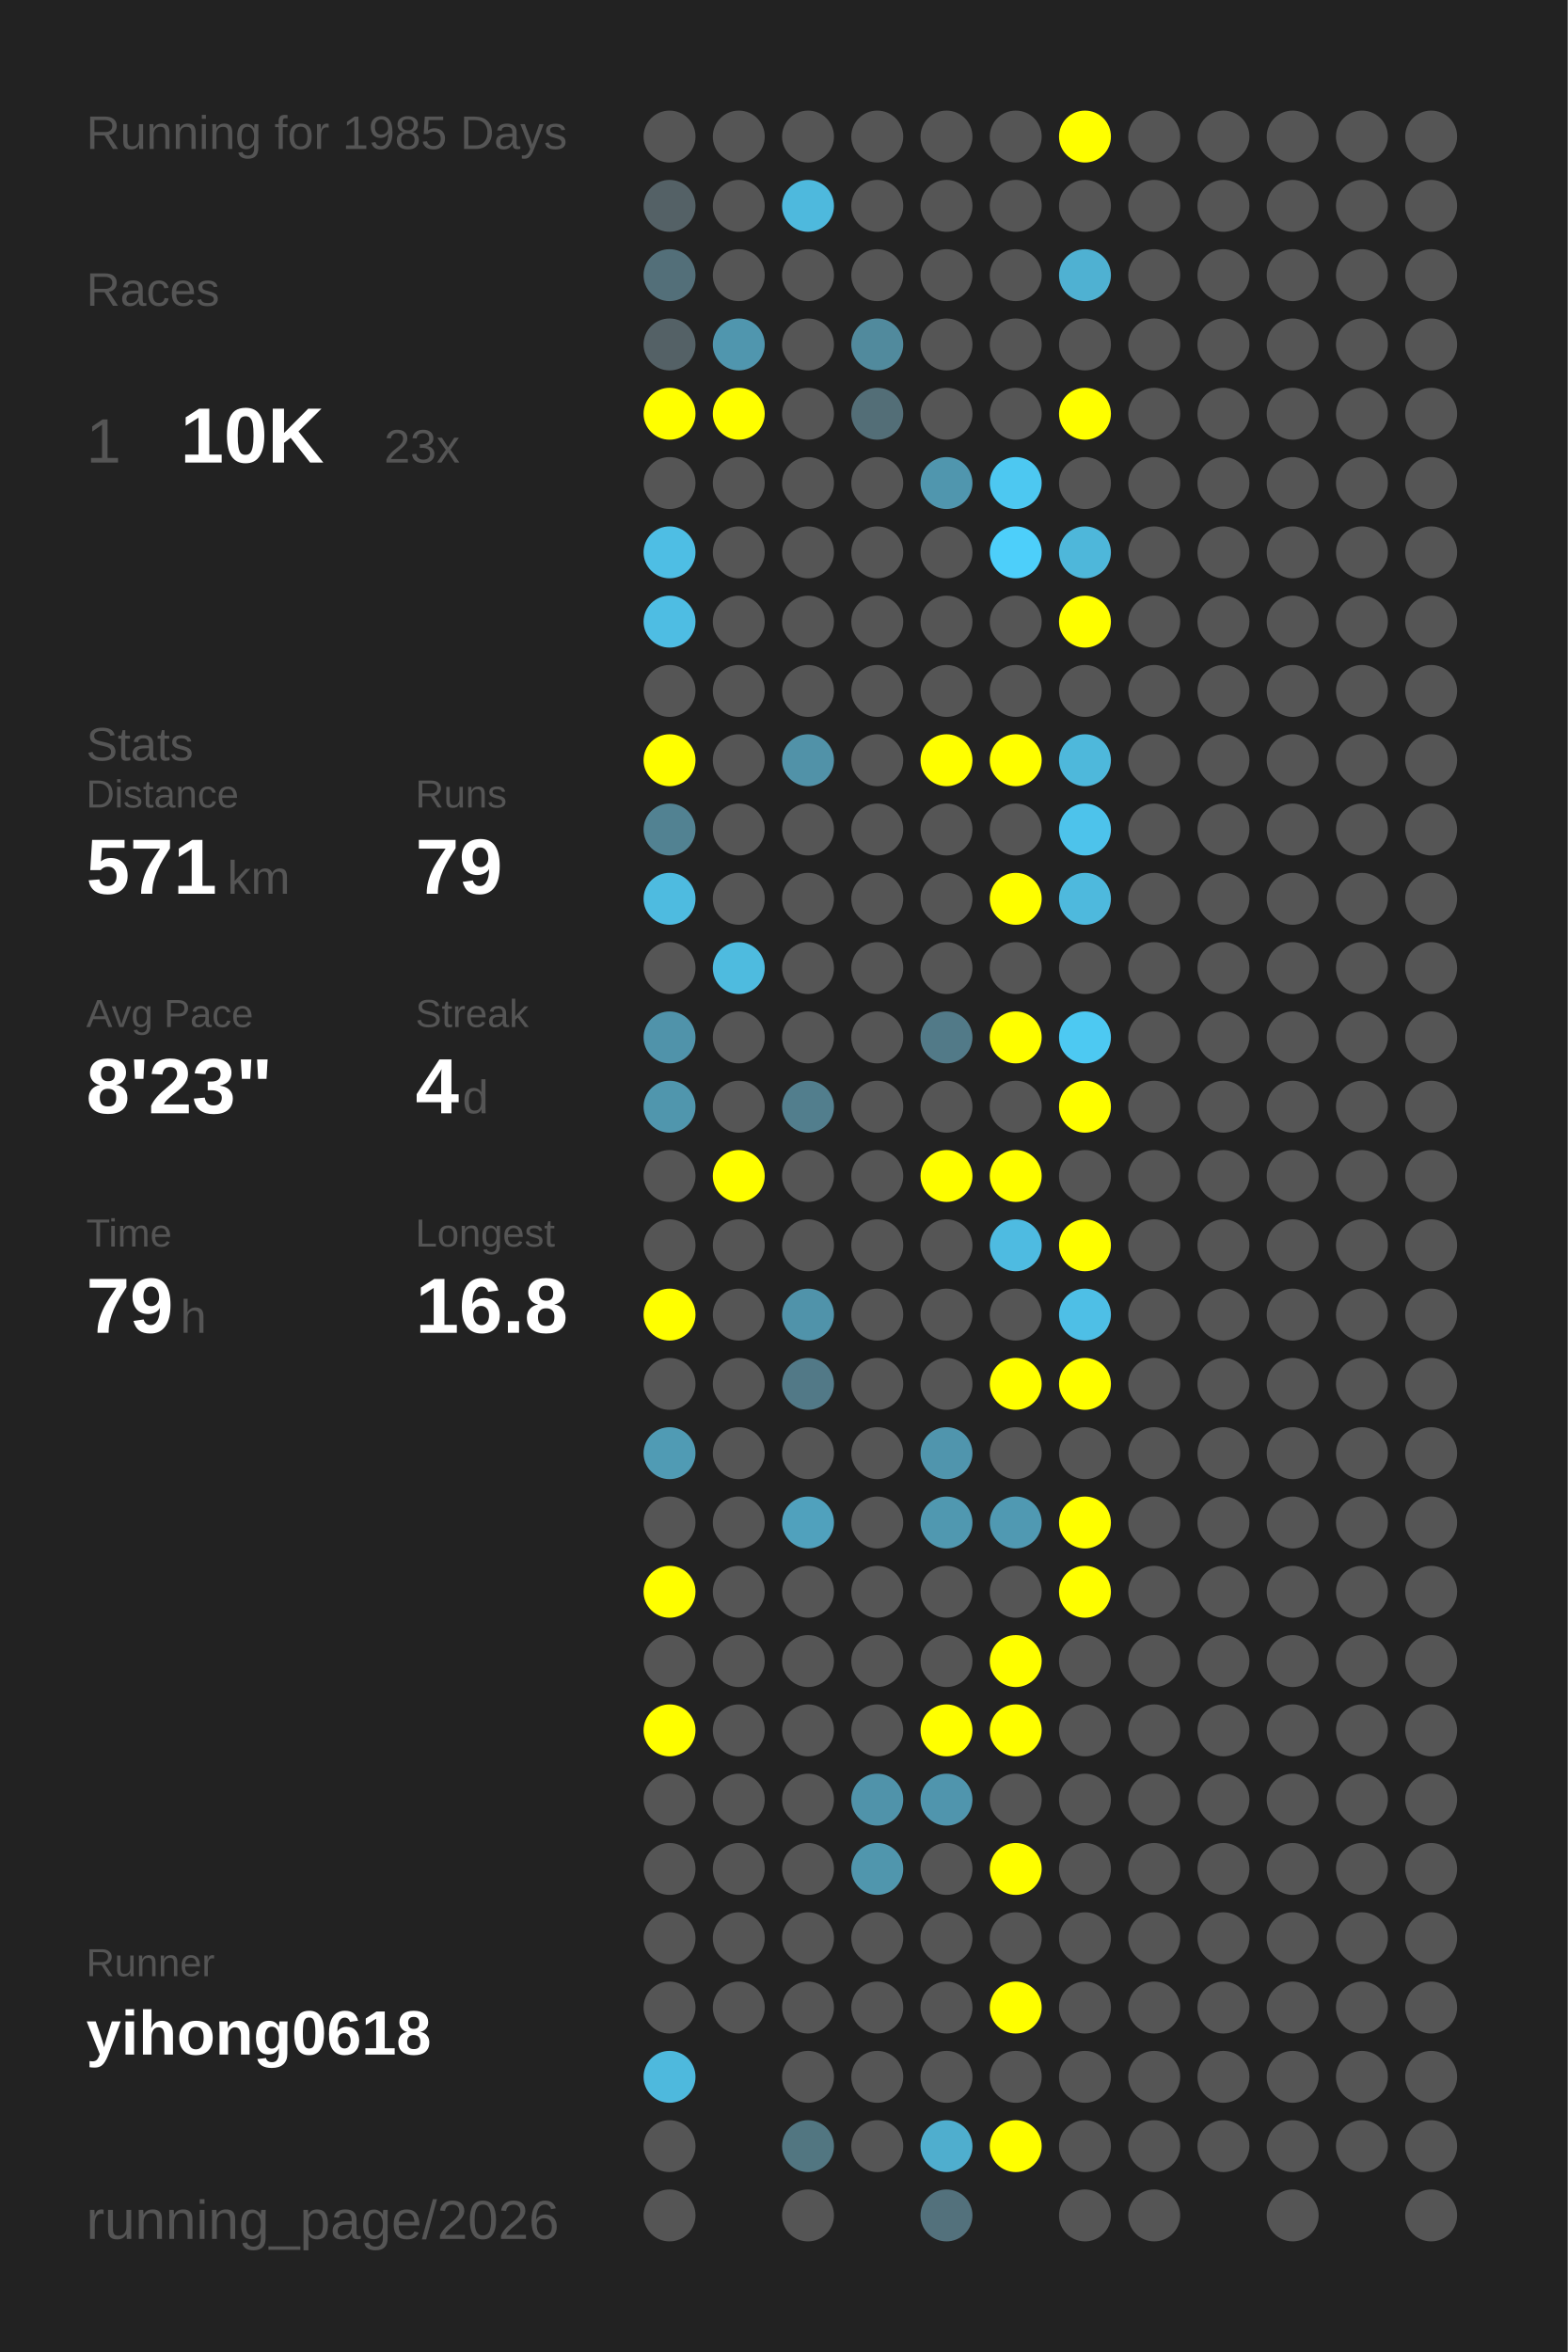
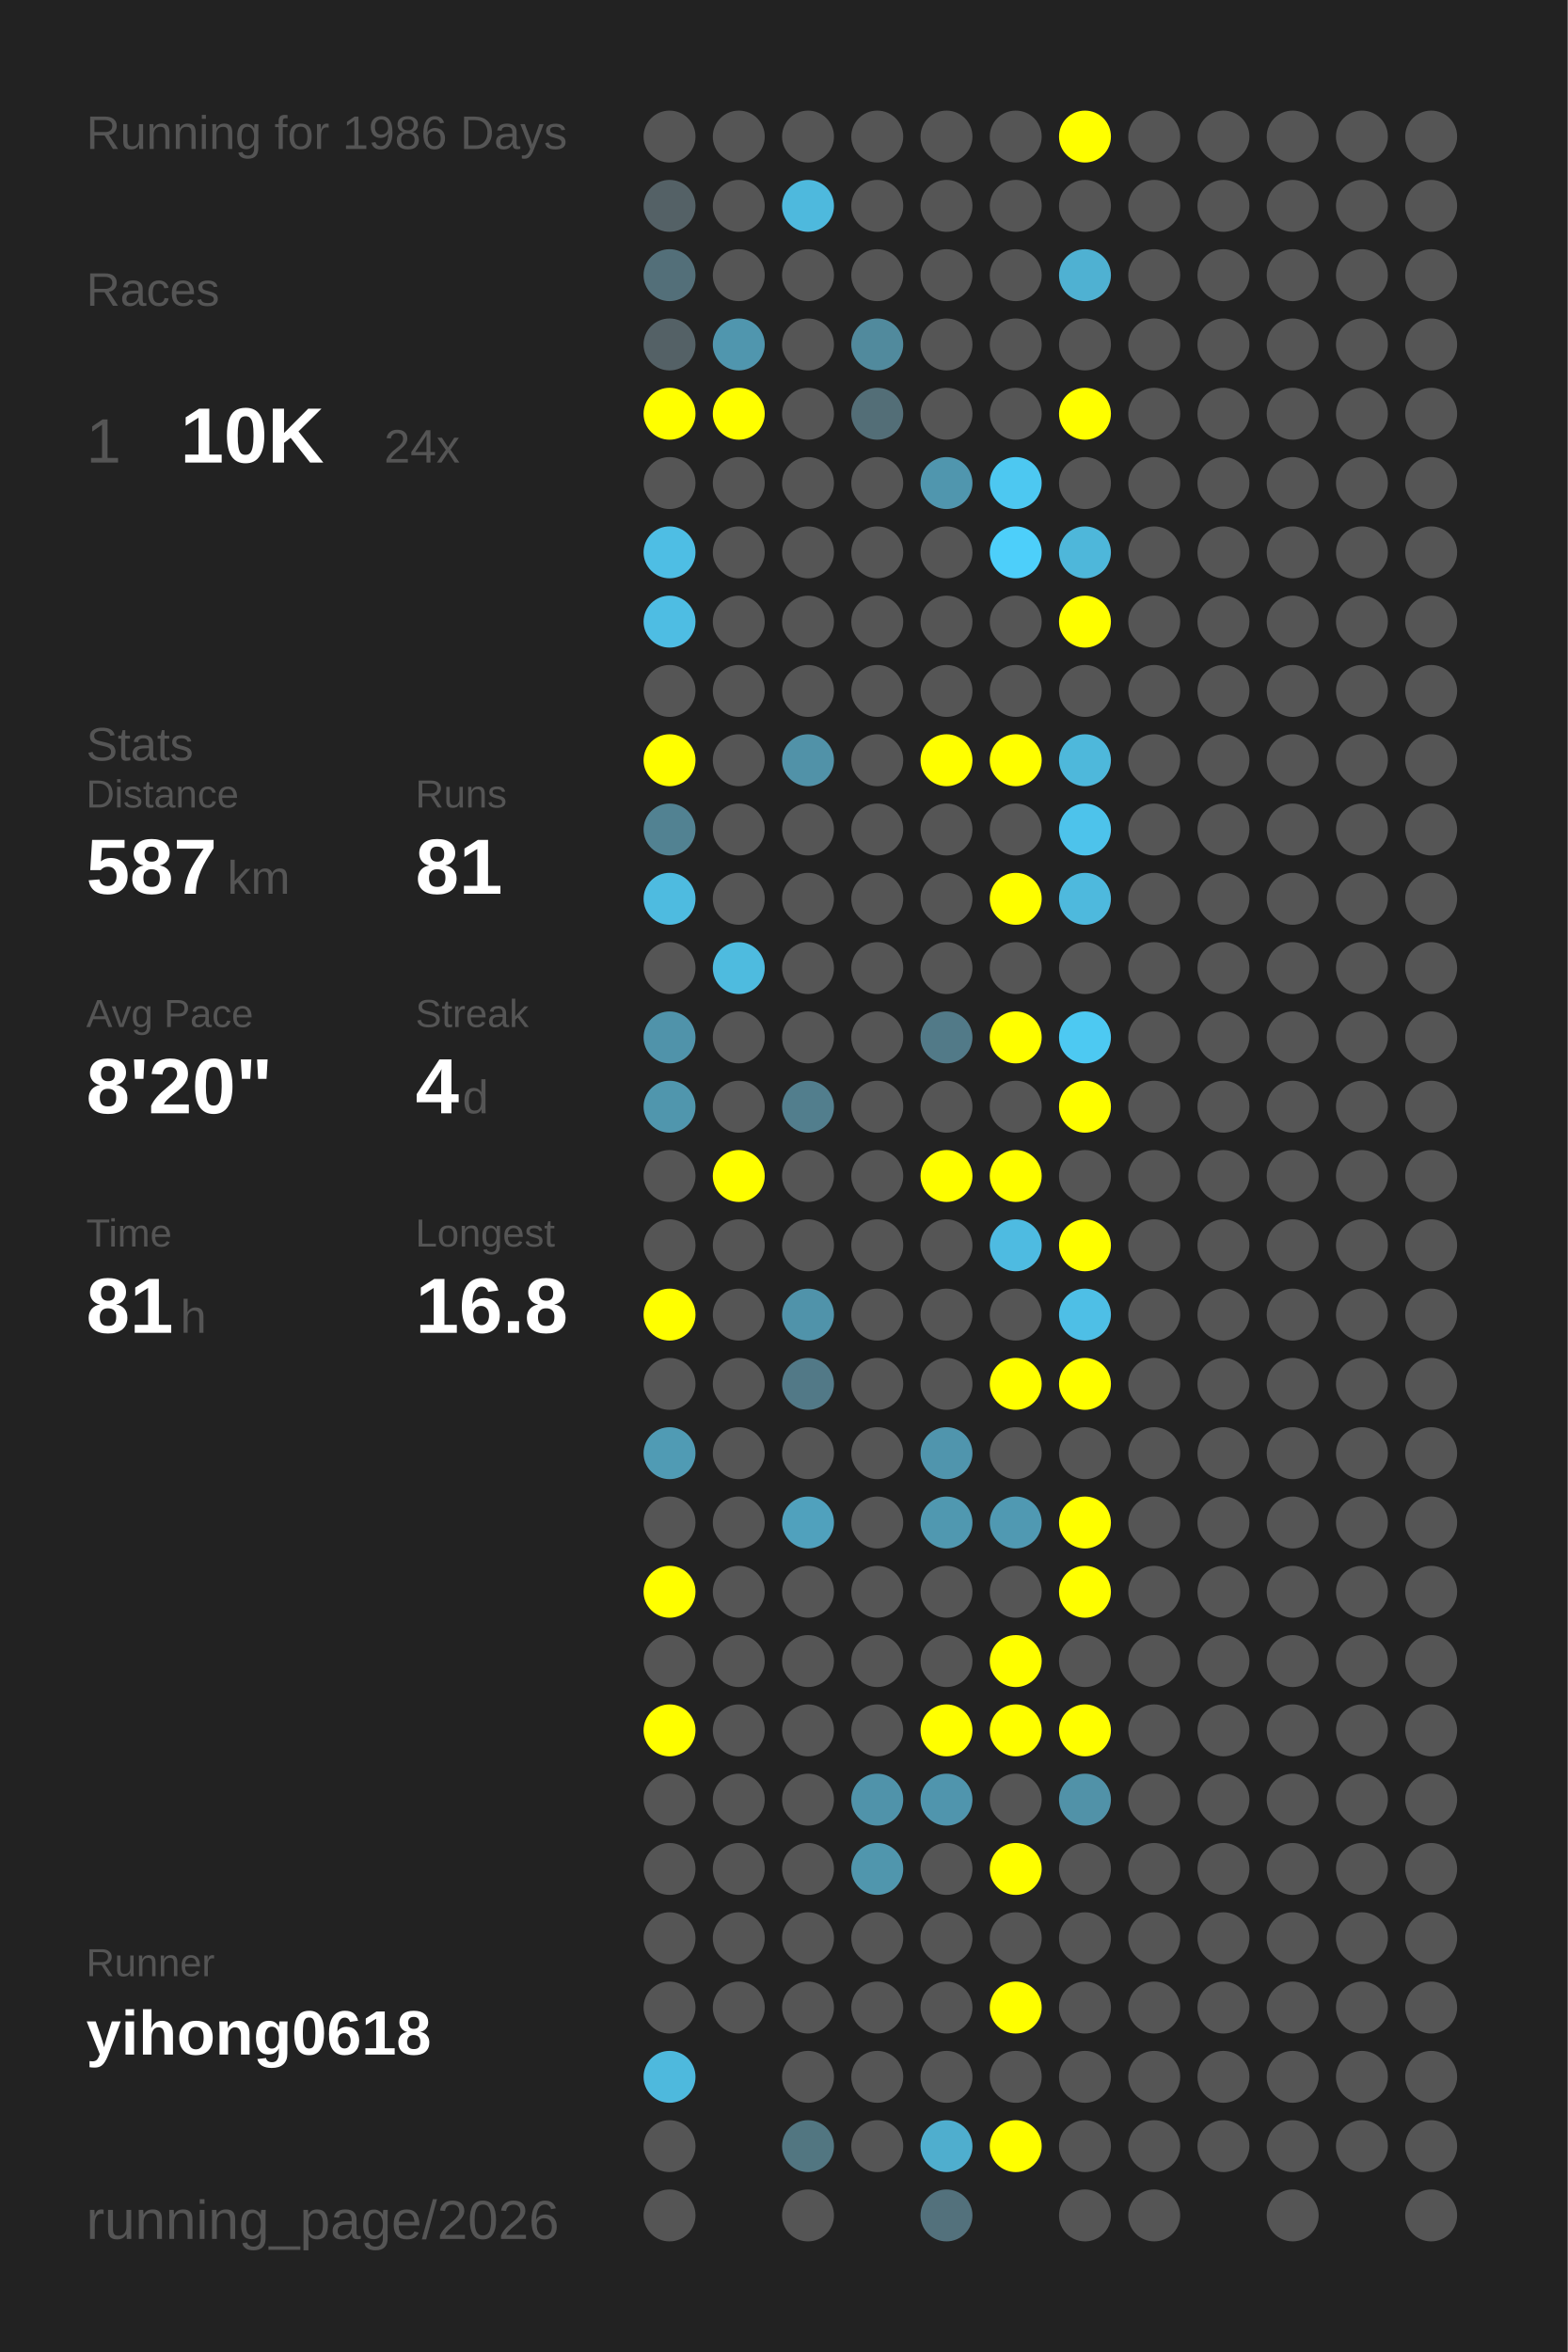
<svg xmlns="http://www.w3.org/2000/svg" baseProfile="full" height="300mm" version="1.1" viewBox="0,0,200,300" width="200mm">
  <defs />
  <rect fill="#222222" height="300" width="200" x="0" y="0" />
-   <text fill="#555555" style="font-size:6px; font-family:Arial;" x="11" y="19">Running for 1985 Days</text>
+   <text fill="#555555" style="font-size:6px; font-family:Arial;" x="11" y="19">Running for 1986 Days</text>
  <text fill="#555555" style="font-size:6px; font-family:Arial;" x="11" y="39">Races</text>
  <text fill="#555555" style="font-size:8px; font-family:Arial;" x="11" y="59">1</text>
  <text fill="#FFFFFF" style="font-size:10px; font-family:Arial; font-weight:bold;" x="23" y="59">10K</text>
-   <text fill="#555555" style="font-size:6px; font-family:Arial;" x="49" y="59">23x</text>
+   <text fill="#555555" style="font-size:6px; font-family:Arial;" x="49" y="59">24x</text>
  <text fill="#555555" style="font-size:6px; font-family:Arial;" x="11" y="97">Stats</text>
  <text fill="#555555" style="font-size:5px; font-family:Arial;" x="11" y="103">Distance</text>
-   <text fill="#FFFFFF" style="font-size:10px; font-family:Arial; font-weight:bold;" x="11" y="114">571</text>
+   <text fill="#FFFFFF" style="font-size:10px; font-family:Arial; font-weight:bold;" x="11" y="114">587</text>
  <text fill="#555555" style="font-size:6px; font-family:Arial;" x="29" y="114">km</text>
  <text fill="#555555" style="font-size:5px; font-family:Arial;" x="53" y="103">Runs</text>
-   <text fill="#FFFFFF" style="font-size:10px; font-family:Arial; font-weight:bold;" x="53" y="114">79</text>
+   <text fill="#FFFFFF" style="font-size:10px; font-family:Arial; font-weight:bold;" x="53" y="114">81</text>
  <text fill="#555555" style="font-size:5px; font-family:Arial;" x="11" y="131">Avg Pace</text>
-   <text fill="#FFFFFF" style="font-size:10px; font-family:Arial; font-weight:bold;" x="11" y="142">8'23"</text>
+   <text fill="#FFFFFF" style="font-size:10px; font-family:Arial; font-weight:bold;" x="11" y="142">8'20"</text>
  <text fill="#555555" style="font-size:5px; font-family:Arial;" x="53" y="131">Streak</text>
  <text fill="#FFFFFF" style="font-size:10px; font-family:Arial; font-weight:bold;" x="53" y="142">4</text>
  <text fill="#555555" style="font-size:6px; font-family:Arial;" x="59" y="142">d</text>
  <text fill="#555555" style="font-size:5px; font-family:Arial;" x="11" y="159">Time</text>
-   <text fill="#FFFFFF" style="font-size:10px; font-family:Arial; font-weight:bold;" x="11" y="170">79</text>
+   <text fill="#FFFFFF" style="font-size:10px; font-family:Arial; font-weight:bold;" x="11" y="170">81</text>
  <text fill="#555555" style="font-size:6px; font-family:Arial;" x="23" y="170">h</text>
  <text fill="#555555" style="font-size:5px; font-family:Arial;" x="53" y="159">Longest</text>
  <text fill="#FFFFFF" style="font-size:10px; font-family:Arial; font-weight:bold;" x="53" y="170">16.8</text>
  <text fill="#555555" style="font-size:5px; font-family:Arial;" x="11" y="252.065">Runner</text>
  <text fill="#FFFFFF" style="font-size:8px; font-family:Arial; font-weight:bold;" x="11" y="262.065">yihong0618</text>
  <text fill="#555555" style="font-size:7px; font-family:Arial;" x="11" y="285.581">running_page/2026</text>
  <circle cx="85.417" cy="17.419" fill="#555555" r="3.312" />
  <circle cx="85.417" cy="26.258" fill="#546166" r="3.312" />
  <circle cx="85.417" cy="35.097" fill="#536f79" r="3.312" />
  <circle cx="85.417" cy="43.935" fill="#546166" r="3.312" />
  <circle cx="85.417" cy="52.774" fill="#FFFF00" r="3.312" />
  <circle cx="85.417" cy="61.613" fill="#555555" r="3.312" />
  <circle cx="85.417" cy="70.452" fill="#4ebee4" r="3.312" />
  <circle cx="85.417" cy="79.29" fill="#4ebde3" r="3.312" />
  <circle cx="85.417" cy="88.129" fill="#555555" r="3.312" />
  <circle cx="85.417" cy="96.968" fill="#FFFF00" r="3.312" />
  <circle cx="85.417" cy="105.806" fill="#528292" r="3.312" />
  <circle cx="85.417" cy="114.645" fill="#4ebbe0" r="3.312" />
  <circle cx="85.417" cy="123.484" fill="#555555" r="3.312" />
  <circle cx="85.417" cy="132.323" fill="#5093aa" r="3.312" />
  <circle cx="85.417" cy="141.161" fill="#5096ad" r="3.312" />
  <circle cx="85.417" cy="150" fill="#555555" r="3.312" />
  <circle cx="85.417" cy="158.839" fill="#555555" r="3.312" />
  <circle cx="85.417" cy="167.677" fill="#FFFF00" r="3.312" />
  <circle cx="85.417" cy="176.516" fill="#555555" r="3.312" />
  <circle cx="85.417" cy="185.355" fill="#509bb4" r="3.312" />
  <circle cx="85.417" cy="194.194" fill="#555555" r="3.312" />
  <circle cx="85.417" cy="203.032" fill="#FFFF00" r="3.312" />
  <circle cx="85.417" cy="211.871" fill="#555555" r="3.312" />
  <circle cx="85.417" cy="220.71" fill="#FFFF00" r="3.312" />
  <circle cx="85.417" cy="229.548" fill="#555555" r="3.312" />
  <circle cx="85.417" cy="238.387" fill="#555555" r="3.312" />
  <circle cx="85.417" cy="247.226" fill="#555555" r="3.312" />
  <circle cx="85.417" cy="256.065" fill="#555555" r="3.312" />
  <circle cx="85.417" cy="264.903" fill="#4eb9dd" r="3.312" />
  <circle cx="85.417" cy="273.742" fill="#555555" r="3.312" />
  <circle cx="85.417" cy="282.581" fill="#555555" r="3.312" />
  <circle cx="94.25" cy="17.419" fill="#555555" r="3.312" />
  <circle cx="94.25" cy="26.258" fill="#555555" r="3.312" />
  <circle cx="94.25" cy="35.097" fill="#555555" r="3.312" />
  <circle cx="94.25" cy="43.935" fill="#5096ae" r="3.312" />
  <circle cx="94.25" cy="52.774" fill="#FFFF00" r="3.312" />
  <circle cx="94.25" cy="61.613" fill="#555555" r="3.312" />
  <circle cx="94.25" cy="70.452" fill="#555555" r="3.312" />
  <circle cx="94.25" cy="79.29" fill="#555555" r="3.312" />
  <circle cx="94.25" cy="88.129" fill="#555555" r="3.312" />
  <circle cx="94.25" cy="96.968" fill="#555555" r="3.312" />
  <circle cx="94.25" cy="105.806" fill="#555555" r="3.312" />
  <circle cx="94.25" cy="114.645" fill="#555555" r="3.312" />
  <circle cx="94.25" cy="123.484" fill="#4ebbdf" r="3.312" />
  <circle cx="94.25" cy="132.323" fill="#555555" r="3.312" />
  <circle cx="94.25" cy="141.161" fill="#555555" r="3.312" />
  <circle cx="94.25" cy="150" fill="#FFFF00" r="3.312" />
  <circle cx="94.25" cy="158.839" fill="#555555" r="3.312" />
  <circle cx="94.25" cy="167.677" fill="#555555" r="3.312" />
  <circle cx="94.25" cy="176.516" fill="#555555" r="3.312" />
  <circle cx="94.25" cy="185.355" fill="#555555" r="3.312" />
  <circle cx="94.25" cy="194.194" fill="#555555" r="3.312" />
  <circle cx="94.25" cy="203.032" fill="#555555" r="3.312" />
  <circle cx="94.25" cy="211.871" fill="#555555" r="3.312" />
  <circle cx="94.25" cy="220.71" fill="#555555" r="3.312" />
  <circle cx="94.25" cy="229.548" fill="#555555" r="3.312" />
  <circle cx="94.25" cy="238.387" fill="#555555" r="3.312" />
  <circle cx="94.25" cy="247.226" fill="#555555" r="3.312" />
  <circle cx="94.25" cy="256.065" fill="#555555" r="3.312" />
  <circle cx="103.083" cy="17.419" fill="#555555" r="3.312" />
  <circle cx="103.083" cy="26.258" fill="#4eb9dd" r="3.312" />
  <circle cx="103.083" cy="35.097" fill="#555555" r="3.312" />
  <circle cx="103.083" cy="43.935" fill="#555555" r="3.312" />
  <circle cx="103.083" cy="52.774" fill="#555555" r="3.312" />
  <circle cx="103.083" cy="61.613" fill="#555555" r="3.312" />
  <circle cx="103.083" cy="70.452" fill="#555555" r="3.312" />
  <circle cx="103.083" cy="79.29" fill="#555555" r="3.312" />
  <circle cx="103.083" cy="88.129" fill="#555555" r="3.312" />
  <circle cx="103.083" cy="96.968" fill="#5192a8" r="3.312" />
  <circle cx="103.083" cy="105.806" fill="#555555" r="3.312" />
  <circle cx="103.083" cy="114.645" fill="#555555" r="3.312" />
  <circle cx="103.083" cy="123.484" fill="#555555" r="3.312" />
  <circle cx="103.083" cy="132.323" fill="#555555" r="3.312" />
  <circle cx="103.083" cy="141.161" fill="#527e8d" r="3.312" />
  <circle cx="103.083" cy="150" fill="#555555" r="3.312" />
  <circle cx="103.083" cy="158.839" fill="#555555" r="3.312" />
  <circle cx="103.083" cy="167.677" fill="#5093aa" r="3.312" />
  <circle cx="103.083" cy="176.516" fill="#527987" r="3.312" />
  <circle cx="103.083" cy="185.355" fill="#555555" r="3.312" />
  <circle cx="103.083" cy="194.194" fill="#50a1bd" r="3.312" />
  <circle cx="103.083" cy="203.032" fill="#555555" r="3.312" />
  <circle cx="103.083" cy="211.871" fill="#555555" r="3.312" />
  <circle cx="103.083" cy="220.71" fill="#555555" r="3.312" />
  <circle cx="103.083" cy="229.548" fill="#555555" r="3.312" />
  <circle cx="103.083" cy="238.387" fill="#555555" r="3.312" />
  <circle cx="103.083" cy="247.226" fill="#555555" r="3.312" />
  <circle cx="103.083" cy="256.065" fill="#555555" r="3.312" />
  <circle cx="103.083" cy="264.903" fill="#555555" r="3.312" />
  <circle cx="103.083" cy="273.742" fill="#527681" r="3.312" />
  <circle cx="103.083" cy="282.581" fill="#555555" r="3.312" />
  <circle cx="111.917" cy="17.419" fill="#555555" r="3.312" />
  <circle cx="111.917" cy="26.258" fill="#555555" r="3.312" />
  <circle cx="111.917" cy="35.097" fill="#555555" r="3.312" />
  <circle cx="111.917" cy="43.935" fill="#518a9d" r="3.312" />
  <circle cx="111.917" cy="52.774" fill="#536e77" r="3.312" />
  <circle cx="111.917" cy="61.613" fill="#555555" r="3.312" />
  <circle cx="111.917" cy="70.452" fill="#555555" r="3.312" />
  <circle cx="111.917" cy="79.29" fill="#555555" r="3.312" />
  <circle cx="111.917" cy="88.129" fill="#555555" r="3.312" />
  <circle cx="111.917" cy="96.968" fill="#555555" r="3.312" />
  <circle cx="111.917" cy="105.806" fill="#555555" r="3.312" />
  <circle cx="111.917" cy="114.645" fill="#555555" r="3.312" />
  <circle cx="111.917" cy="123.484" fill="#555555" r="3.312" />
  <circle cx="111.917" cy="132.323" fill="#555555" r="3.312" />
  <circle cx="111.917" cy="141.161" fill="#555555" r="3.312" />
  <circle cx="111.917" cy="150" fill="#555555" r="3.312" />
  <circle cx="111.917" cy="158.839" fill="#555555" r="3.312" />
  <circle cx="111.917" cy="167.677" fill="#555555" r="3.312" />
  <circle cx="111.917" cy="176.516" fill="#555555" r="3.312" />
  <circle cx="111.917" cy="185.355" fill="#555555" r="3.312" />
  <circle cx="111.917" cy="194.194" fill="#555555" r="3.312" />
  <circle cx="111.917" cy="203.032" fill="#555555" r="3.312" />
  <circle cx="111.917" cy="211.871" fill="#555555" r="3.312" />
  <circle cx="111.917" cy="220.71" fill="#555555" r="3.312" />
  <circle cx="111.917" cy="229.548" fill="#5093aa" r="3.312" />
  <circle cx="111.917" cy="238.387" fill="#5096ad" r="3.312" />
  <circle cx="111.917" cy="247.226" fill="#555555" r="3.312" />
  <circle cx="111.917" cy="256.065" fill="#555555" r="3.312" />
  <circle cx="111.917" cy="264.903" fill="#555555" r="3.312" />
  <circle cx="111.917" cy="273.742" fill="#555555" r="3.312" />
  <circle cx="120.75" cy="17.419" fill="#555555" r="3.312" />
  <circle cx="120.75" cy="26.258" fill="#555555" r="3.312" />
  <circle cx="120.75" cy="35.097" fill="#555555" r="3.312" />
  <circle cx="120.75" cy="43.935" fill="#555555" r="3.312" />
  <circle cx="120.75" cy="52.774" fill="#555555" r="3.312" />
  <circle cx="120.75" cy="61.613" fill="#5096ae" r="3.312" />
  <circle cx="120.75" cy="70.452" fill="#555555" r="3.312" />
  <circle cx="120.75" cy="79.29" fill="#555555" r="3.312" />
  <circle cx="120.75" cy="88.129" fill="#555555" r="3.312" />
  <circle cx="120.75" cy="96.968" fill="#FFFF00" r="3.312" />
  <circle cx="120.75" cy="105.806" fill="#555555" r="3.312" />
  <circle cx="120.75" cy="114.645" fill="#555555" r="3.312" />
  <circle cx="120.75" cy="123.484" fill="#555555" r="3.312" />
  <circle cx="120.75" cy="132.323" fill="#527a88" r="3.312" />
  <circle cx="120.75" cy="141.161" fill="#555555" r="3.312" />
  <circle cx="120.75" cy="150" fill="#FFFF00" r="3.312" />
  <circle cx="120.75" cy="158.839" fill="#555555" r="3.312" />
  <circle cx="120.75" cy="167.677" fill="#555555" r="3.312" />
  <circle cx="120.75" cy="176.516" fill="#555555" r="3.312" />
  <circle cx="120.75" cy="185.355" fill="#5095ad" r="3.312" />
  <circle cx="120.75" cy="194.194" fill="#5098b0" r="3.312" />
  <circle cx="120.75" cy="203.032" fill="#555555" r="3.312" />
  <circle cx="120.75" cy="211.871" fill="#555555" r="3.312" />
  <circle cx="120.75" cy="220.71" fill="#FFFF00" r="3.312" />
  <circle cx="120.75" cy="229.548" fill="#5095ad" r="3.312" />
  <circle cx="120.75" cy="238.387" fill="#555555" r="3.312" />
  <circle cx="120.75" cy="247.226" fill="#555555" r="3.312" />
  <circle cx="120.75" cy="256.065" fill="#555555" r="3.312" />
  <circle cx="120.75" cy="264.903" fill="#555555" r="3.312" />
  <circle cx="120.75" cy="273.742" fill="#4faece" r="3.312" />
  <circle cx="120.75" cy="282.581" fill="#53717c" r="3.312" />
  <circle cx="129.583" cy="17.419" fill="#555555" r="3.312" />
  <circle cx="129.583" cy="26.258" fill="#555555" r="3.312" />
  <circle cx="129.583" cy="35.097" fill="#555555" r="3.312" />
  <circle cx="129.583" cy="43.935" fill="#555555" r="3.312" />
  <circle cx="129.583" cy="52.774" fill="#555555" r="3.312" />
  <circle cx="129.583" cy="61.613" fill="#4dc8f1" r="3.312" />
  <circle cx="129.583" cy="70.452" fill="#4dcffa" r="3.312" />
  <circle cx="129.583" cy="79.29" fill="#555555" r="3.312" />
  <circle cx="129.583" cy="88.129" fill="#555555" r="3.312" />
  <circle cx="129.583" cy="96.968" fill="#FFFF00" r="3.312" />
  <circle cx="129.583" cy="105.806" fill="#555555" r="3.312" />
  <circle cx="129.583" cy="114.645" fill="#FFFF00" r="3.312" />
  <circle cx="129.583" cy="123.484" fill="#555555" r="3.312" />
  <circle cx="129.583" cy="132.323" fill="#FFFF00" r="3.312" />
  <circle cx="129.583" cy="141.161" fill="#555555" r="3.312" />
  <circle cx="129.583" cy="150" fill="#FFFF00" r="3.312" />
  <circle cx="129.583" cy="158.839" fill="#4ebbe1" r="3.312" />
  <circle cx="129.583" cy="167.677" fill="#555555" r="3.312" />
  <circle cx="129.583" cy="176.516" fill="#FFFF00" r="3.312" />
  <circle cx="129.583" cy="185.355" fill="#555555" r="3.312" />
  <circle cx="129.583" cy="194.194" fill="#5099b2" r="3.312" />
  <circle cx="129.583" cy="203.032" fill="#555555" r="3.312" />
  <circle cx="129.583" cy="211.871" fill="#FFFF00" r="3.312" />
  <circle cx="129.583" cy="220.71" fill="#FFFF00" r="3.312" />
  <circle cx="129.583" cy="229.548" fill="#555555" r="3.312" />
  <circle cx="129.583" cy="238.387" fill="#FFFF00" r="3.312" />
  <circle cx="129.583" cy="247.226" fill="#555555" r="3.312" />
  <circle cx="129.583" cy="256.065" fill="#FFFF00" r="3.312" />
  <circle cx="129.583" cy="264.903" fill="#555555" r="3.312" />
  <circle cx="129.583" cy="273.742" fill="#FFFF00" r="3.312" />
  <circle cx="138.417" cy="17.419" fill="#FFFF00" r="3.312" />
  <circle cx="138.417" cy="26.258" fill="#555555" r="3.312" />
  <circle cx="138.417" cy="35.097" fill="#4fb1d2" r="3.312" />
  <circle cx="138.417" cy="43.935" fill="#555555" r="3.312" />
  <circle cx="138.417" cy="52.774" fill="#FFFF00" r="3.312" />
  <circle cx="138.417" cy="61.613" fill="#555555" r="3.312" />
  <circle cx="138.417" cy="70.452" fill="#4eb7da" r="3.312" />
  <circle cx="138.417" cy="79.29" fill="#FFFF00" r="3.312" />
  <circle cx="138.417" cy="88.129" fill="#555555" r="3.312" />
  <circle cx="138.417" cy="96.968" fill="#4eb8db" r="3.312" />
  <circle cx="138.417" cy="105.806" fill="#4dc3eb" r="3.312" />
  <circle cx="138.417" cy="114.645" fill="#4eb9dd" r="3.312" />
  <circle cx="138.417" cy="123.484" fill="#555555" r="3.312" />
  <circle cx="138.417" cy="132.323" fill="#4dc9f2" r="3.312" />
  <circle cx="138.417" cy="141.161" fill="#FFFF00" r="3.312" />
  <circle cx="138.417" cy="150" fill="#555555" r="3.312" />
  <circle cx="138.417" cy="158.839" fill="#FFFF00" r="3.312" />
  <circle cx="138.417" cy="167.677" fill="#4ebfe6" r="3.312" />
  <circle cx="138.417" cy="176.516" fill="#FFFF00" r="3.312" />
  <circle cx="138.417" cy="185.355" fill="#555555" r="3.312" />
  <circle cx="138.417" cy="194.194" fill="#FFFF00" r="3.312" />
  <circle cx="138.417" cy="203.032" fill="#FFFF00" r="3.312" />
  <circle cx="138.417" cy="211.871" fill="#555555" r="3.312" />
-   <circle cx="138.417" cy="220.71" fill="#555555" r="3.312" />
-   <circle cx="138.417" cy="229.548" fill="#555555" r="3.312" />
+   <circle cx="138.417" cy="220.71" fill="#FFFF00" r="3.312" />
+   <circle cx="138.417" cy="229.548" fill="#5192a8" r="3.312" />
  <circle cx="138.417" cy="238.387" fill="#555555" r="3.312" />
  <circle cx="138.417" cy="247.226" fill="#555555" r="3.312" />
  <circle cx="138.417" cy="256.065" fill="#555555" r="3.312" />
  <circle cx="138.417" cy="264.903" fill="#555555" r="3.312" />
  <circle cx="138.417" cy="273.742" fill="#555555" r="3.312" />
  <circle cx="138.417" cy="282.581" fill="#555555" r="3.312" />
  <circle cx="147.25" cy="17.419" fill="#555555" r="3.312" />
  <circle cx="147.25" cy="26.258" fill="#555555" r="3.312" />
  <circle cx="147.25" cy="35.097" fill="#555555" r="3.312" />
  <circle cx="147.25" cy="43.935" fill="#555555" r="3.312" />
  <circle cx="147.25" cy="52.774" fill="#555555" r="3.312" />
  <circle cx="147.25" cy="61.613" fill="#555555" r="3.312" />
  <circle cx="147.25" cy="70.452" fill="#555555" r="3.312" />
  <circle cx="147.25" cy="79.29" fill="#555555" r="3.312" />
  <circle cx="147.25" cy="88.129" fill="#555555" r="3.312" />
  <circle cx="147.25" cy="96.968" fill="#555555" r="3.312" />
  <circle cx="147.25" cy="105.806" fill="#555555" r="3.312" />
  <circle cx="147.25" cy="114.645" fill="#555555" r="3.312" />
  <circle cx="147.25" cy="123.484" fill="#555555" r="3.312" />
  <circle cx="147.25" cy="132.323" fill="#555555" r="3.312" />
  <circle cx="147.25" cy="141.161" fill="#555555" r="3.312" />
  <circle cx="147.25" cy="150" fill="#555555" r="3.312" />
  <circle cx="147.25" cy="158.839" fill="#555555" r="3.312" />
  <circle cx="147.25" cy="167.677" fill="#555555" r="3.312" />
  <circle cx="147.25" cy="176.516" fill="#555555" r="3.312" />
  <circle cx="147.25" cy="185.355" fill="#555555" r="3.312" />
  <circle cx="147.25" cy="194.194" fill="#555555" r="3.312" />
  <circle cx="147.25" cy="203.032" fill="#555555" r="3.312" />
  <circle cx="147.25" cy="211.871" fill="#555555" r="3.312" />
  <circle cx="147.25" cy="220.71" fill="#555555" r="3.312" />
  <circle cx="147.25" cy="229.548" fill="#555555" r="3.312" />
  <circle cx="147.25" cy="238.387" fill="#555555" r="3.312" />
  <circle cx="147.25" cy="247.226" fill="#555555" r="3.312" />
  <circle cx="147.25" cy="256.065" fill="#555555" r="3.312" />
  <circle cx="147.25" cy="264.903" fill="#555555" r="3.312" />
  <circle cx="147.25" cy="273.742" fill="#555555" r="3.312" />
  <circle cx="147.25" cy="282.581" fill="#555555" r="3.312" />
  <circle cx="156.083" cy="17.419" fill="#555555" r="3.312" />
  <circle cx="156.083" cy="26.258" fill="#555555" r="3.312" />
  <circle cx="156.083" cy="35.097" fill="#555555" r="3.312" />
  <circle cx="156.083" cy="43.935" fill="#555555" r="3.312" />
  <circle cx="156.083" cy="52.774" fill="#555555" r="3.312" />
  <circle cx="156.083" cy="61.613" fill="#555555" r="3.312" />
  <circle cx="156.083" cy="70.452" fill="#555555" r="3.312" />
  <circle cx="156.083" cy="79.29" fill="#555555" r="3.312" />
  <circle cx="156.083" cy="88.129" fill="#555555" r="3.312" />
  <circle cx="156.083" cy="96.968" fill="#555555" r="3.312" />
  <circle cx="156.083" cy="105.806" fill="#555555" r="3.312" />
  <circle cx="156.083" cy="114.645" fill="#555555" r="3.312" />
  <circle cx="156.083" cy="123.484" fill="#555555" r="3.312" />
  <circle cx="156.083" cy="132.323" fill="#555555" r="3.312" />
  <circle cx="156.083" cy="141.161" fill="#555555" r="3.312" />
  <circle cx="156.083" cy="150" fill="#555555" r="3.312" />
  <circle cx="156.083" cy="158.839" fill="#555555" r="3.312" />
  <circle cx="156.083" cy="167.677" fill="#555555" r="3.312" />
  <circle cx="156.083" cy="176.516" fill="#555555" r="3.312" />
  <circle cx="156.083" cy="185.355" fill="#555555" r="3.312" />
  <circle cx="156.083" cy="194.194" fill="#555555" r="3.312" />
  <circle cx="156.083" cy="203.032" fill="#555555" r="3.312" />
  <circle cx="156.083" cy="211.871" fill="#555555" r="3.312" />
  <circle cx="156.083" cy="220.71" fill="#555555" r="3.312" />
  <circle cx="156.083" cy="229.548" fill="#555555" r="3.312" />
  <circle cx="156.083" cy="238.387" fill="#555555" r="3.312" />
  <circle cx="156.083" cy="247.226" fill="#555555" r="3.312" />
  <circle cx="156.083" cy="256.065" fill="#555555" r="3.312" />
  <circle cx="156.083" cy="264.903" fill="#555555" r="3.312" />
  <circle cx="156.083" cy="273.742" fill="#555555" r="3.312" />
  <circle cx="164.917" cy="17.419" fill="#555555" r="3.312" />
  <circle cx="164.917" cy="26.258" fill="#555555" r="3.312" />
  <circle cx="164.917" cy="35.097" fill="#555555" r="3.312" />
  <circle cx="164.917" cy="43.935" fill="#555555" r="3.312" />
  <circle cx="164.917" cy="52.774" fill="#555555" r="3.312" />
  <circle cx="164.917" cy="61.613" fill="#555555" r="3.312" />
  <circle cx="164.917" cy="70.452" fill="#555555" r="3.312" />
  <circle cx="164.917" cy="79.29" fill="#555555" r="3.312" />
  <circle cx="164.917" cy="88.129" fill="#555555" r="3.312" />
  <circle cx="164.917" cy="96.968" fill="#555555" r="3.312" />
  <circle cx="164.917" cy="105.806" fill="#555555" r="3.312" />
  <circle cx="164.917" cy="114.645" fill="#555555" r="3.312" />
  <circle cx="164.917" cy="123.484" fill="#555555" r="3.312" />
  <circle cx="164.917" cy="132.323" fill="#555555" r="3.312" />
  <circle cx="164.917" cy="141.161" fill="#555555" r="3.312" />
  <circle cx="164.917" cy="150" fill="#555555" r="3.312" />
  <circle cx="164.917" cy="158.839" fill="#555555" r="3.312" />
  <circle cx="164.917" cy="167.677" fill="#555555" r="3.312" />
  <circle cx="164.917" cy="176.516" fill="#555555" r="3.312" />
  <circle cx="164.917" cy="185.355" fill="#555555" r="3.312" />
  <circle cx="164.917" cy="194.194" fill="#555555" r="3.312" />
  <circle cx="164.917" cy="203.032" fill="#555555" r="3.312" />
  <circle cx="164.917" cy="211.871" fill="#555555" r="3.312" />
  <circle cx="164.917" cy="220.71" fill="#555555" r="3.312" />
  <circle cx="164.917" cy="229.548" fill="#555555" r="3.312" />
  <circle cx="164.917" cy="238.387" fill="#555555" r="3.312" />
  <circle cx="164.917" cy="247.226" fill="#555555" r="3.312" />
  <circle cx="164.917" cy="256.065" fill="#555555" r="3.312" />
  <circle cx="164.917" cy="264.903" fill="#555555" r="3.312" />
  <circle cx="164.917" cy="273.742" fill="#555555" r="3.312" />
  <circle cx="164.917" cy="282.581" fill="#555555" r="3.312" />
  <circle cx="173.75" cy="17.419" fill="#555555" r="3.312" />
  <circle cx="173.75" cy="26.258" fill="#555555" r="3.312" />
  <circle cx="173.75" cy="35.097" fill="#555555" r="3.312" />
  <circle cx="173.75" cy="43.935" fill="#555555" r="3.312" />
  <circle cx="173.75" cy="52.774" fill="#555555" r="3.312" />
  <circle cx="173.75" cy="61.613" fill="#555555" r="3.312" />
  <circle cx="173.75" cy="70.452" fill="#555555" r="3.312" />
  <circle cx="173.75" cy="79.29" fill="#555555" r="3.312" />
  <circle cx="173.75" cy="88.129" fill="#555555" r="3.312" />
  <circle cx="173.75" cy="96.968" fill="#555555" r="3.312" />
  <circle cx="173.75" cy="105.806" fill="#555555" r="3.312" />
  <circle cx="173.75" cy="114.645" fill="#555555" r="3.312" />
  <circle cx="173.75" cy="123.484" fill="#555555" r="3.312" />
  <circle cx="173.75" cy="132.323" fill="#555555" r="3.312" />
  <circle cx="173.75" cy="141.161" fill="#555555" r="3.312" />
  <circle cx="173.75" cy="150" fill="#555555" r="3.312" />
  <circle cx="173.75" cy="158.839" fill="#555555" r="3.312" />
  <circle cx="173.75" cy="167.677" fill="#555555" r="3.312" />
  <circle cx="173.75" cy="176.516" fill="#555555" r="3.312" />
  <circle cx="173.75" cy="185.355" fill="#555555" r="3.312" />
  <circle cx="173.75" cy="194.194" fill="#555555" r="3.312" />
  <circle cx="173.75" cy="203.032" fill="#555555" r="3.312" />
  <circle cx="173.75" cy="211.871" fill="#555555" r="3.312" />
  <circle cx="173.75" cy="220.71" fill="#555555" r="3.312" />
  <circle cx="173.75" cy="229.548" fill="#555555" r="3.312" />
  <circle cx="173.75" cy="238.387" fill="#555555" r="3.312" />
  <circle cx="173.75" cy="247.226" fill="#555555" r="3.312" />
  <circle cx="173.75" cy="256.065" fill="#555555" r="3.312" />
  <circle cx="173.75" cy="264.903" fill="#555555" r="3.312" />
  <circle cx="173.75" cy="273.742" fill="#555555" r="3.312" />
  <circle cx="182.583" cy="17.419" fill="#555555" r="3.312" />
  <circle cx="182.583" cy="26.258" fill="#555555" r="3.312" />
  <circle cx="182.583" cy="35.097" fill="#555555" r="3.312" />
  <circle cx="182.583" cy="43.935" fill="#555555" r="3.312" />
  <circle cx="182.583" cy="52.774" fill="#555555" r="3.312" />
  <circle cx="182.583" cy="61.613" fill="#555555" r="3.312" />
  <circle cx="182.583" cy="70.452" fill="#555555" r="3.312" />
  <circle cx="182.583" cy="79.29" fill="#555555" r="3.312" />
  <circle cx="182.583" cy="88.129" fill="#555555" r="3.312" />
  <circle cx="182.583" cy="96.968" fill="#555555" r="3.312" />
  <circle cx="182.583" cy="105.806" fill="#555555" r="3.312" />
  <circle cx="182.583" cy="114.645" fill="#555555" r="3.312" />
  <circle cx="182.583" cy="123.484" fill="#555555" r="3.312" />
  <circle cx="182.583" cy="132.323" fill="#555555" r="3.312" />
  <circle cx="182.583" cy="141.161" fill="#555555" r="3.312" />
  <circle cx="182.583" cy="150" fill="#555555" r="3.312" />
  <circle cx="182.583" cy="158.839" fill="#555555" r="3.312" />
  <circle cx="182.583" cy="167.677" fill="#555555" r="3.312" />
  <circle cx="182.583" cy="176.516" fill="#555555" r="3.312" />
  <circle cx="182.583" cy="185.355" fill="#555555" r="3.312" />
  <circle cx="182.583" cy="194.194" fill="#555555" r="3.312" />
  <circle cx="182.583" cy="203.032" fill="#555555" r="3.312" />
  <circle cx="182.583" cy="211.871" fill="#555555" r="3.312" />
  <circle cx="182.583" cy="220.71" fill="#555555" r="3.312" />
  <circle cx="182.583" cy="229.548" fill="#555555" r="3.312" />
  <circle cx="182.583" cy="238.387" fill="#555555" r="3.312" />
  <circle cx="182.583" cy="247.226" fill="#555555" r="3.312" />
  <circle cx="182.583" cy="256.065" fill="#555555" r="3.312" />
  <circle cx="182.583" cy="264.903" fill="#555555" r="3.312" />
  <circle cx="182.583" cy="273.742" fill="#555555" r="3.312" />
  <circle cx="182.583" cy="282.581" fill="#555555" r="3.312" />
</svg>
